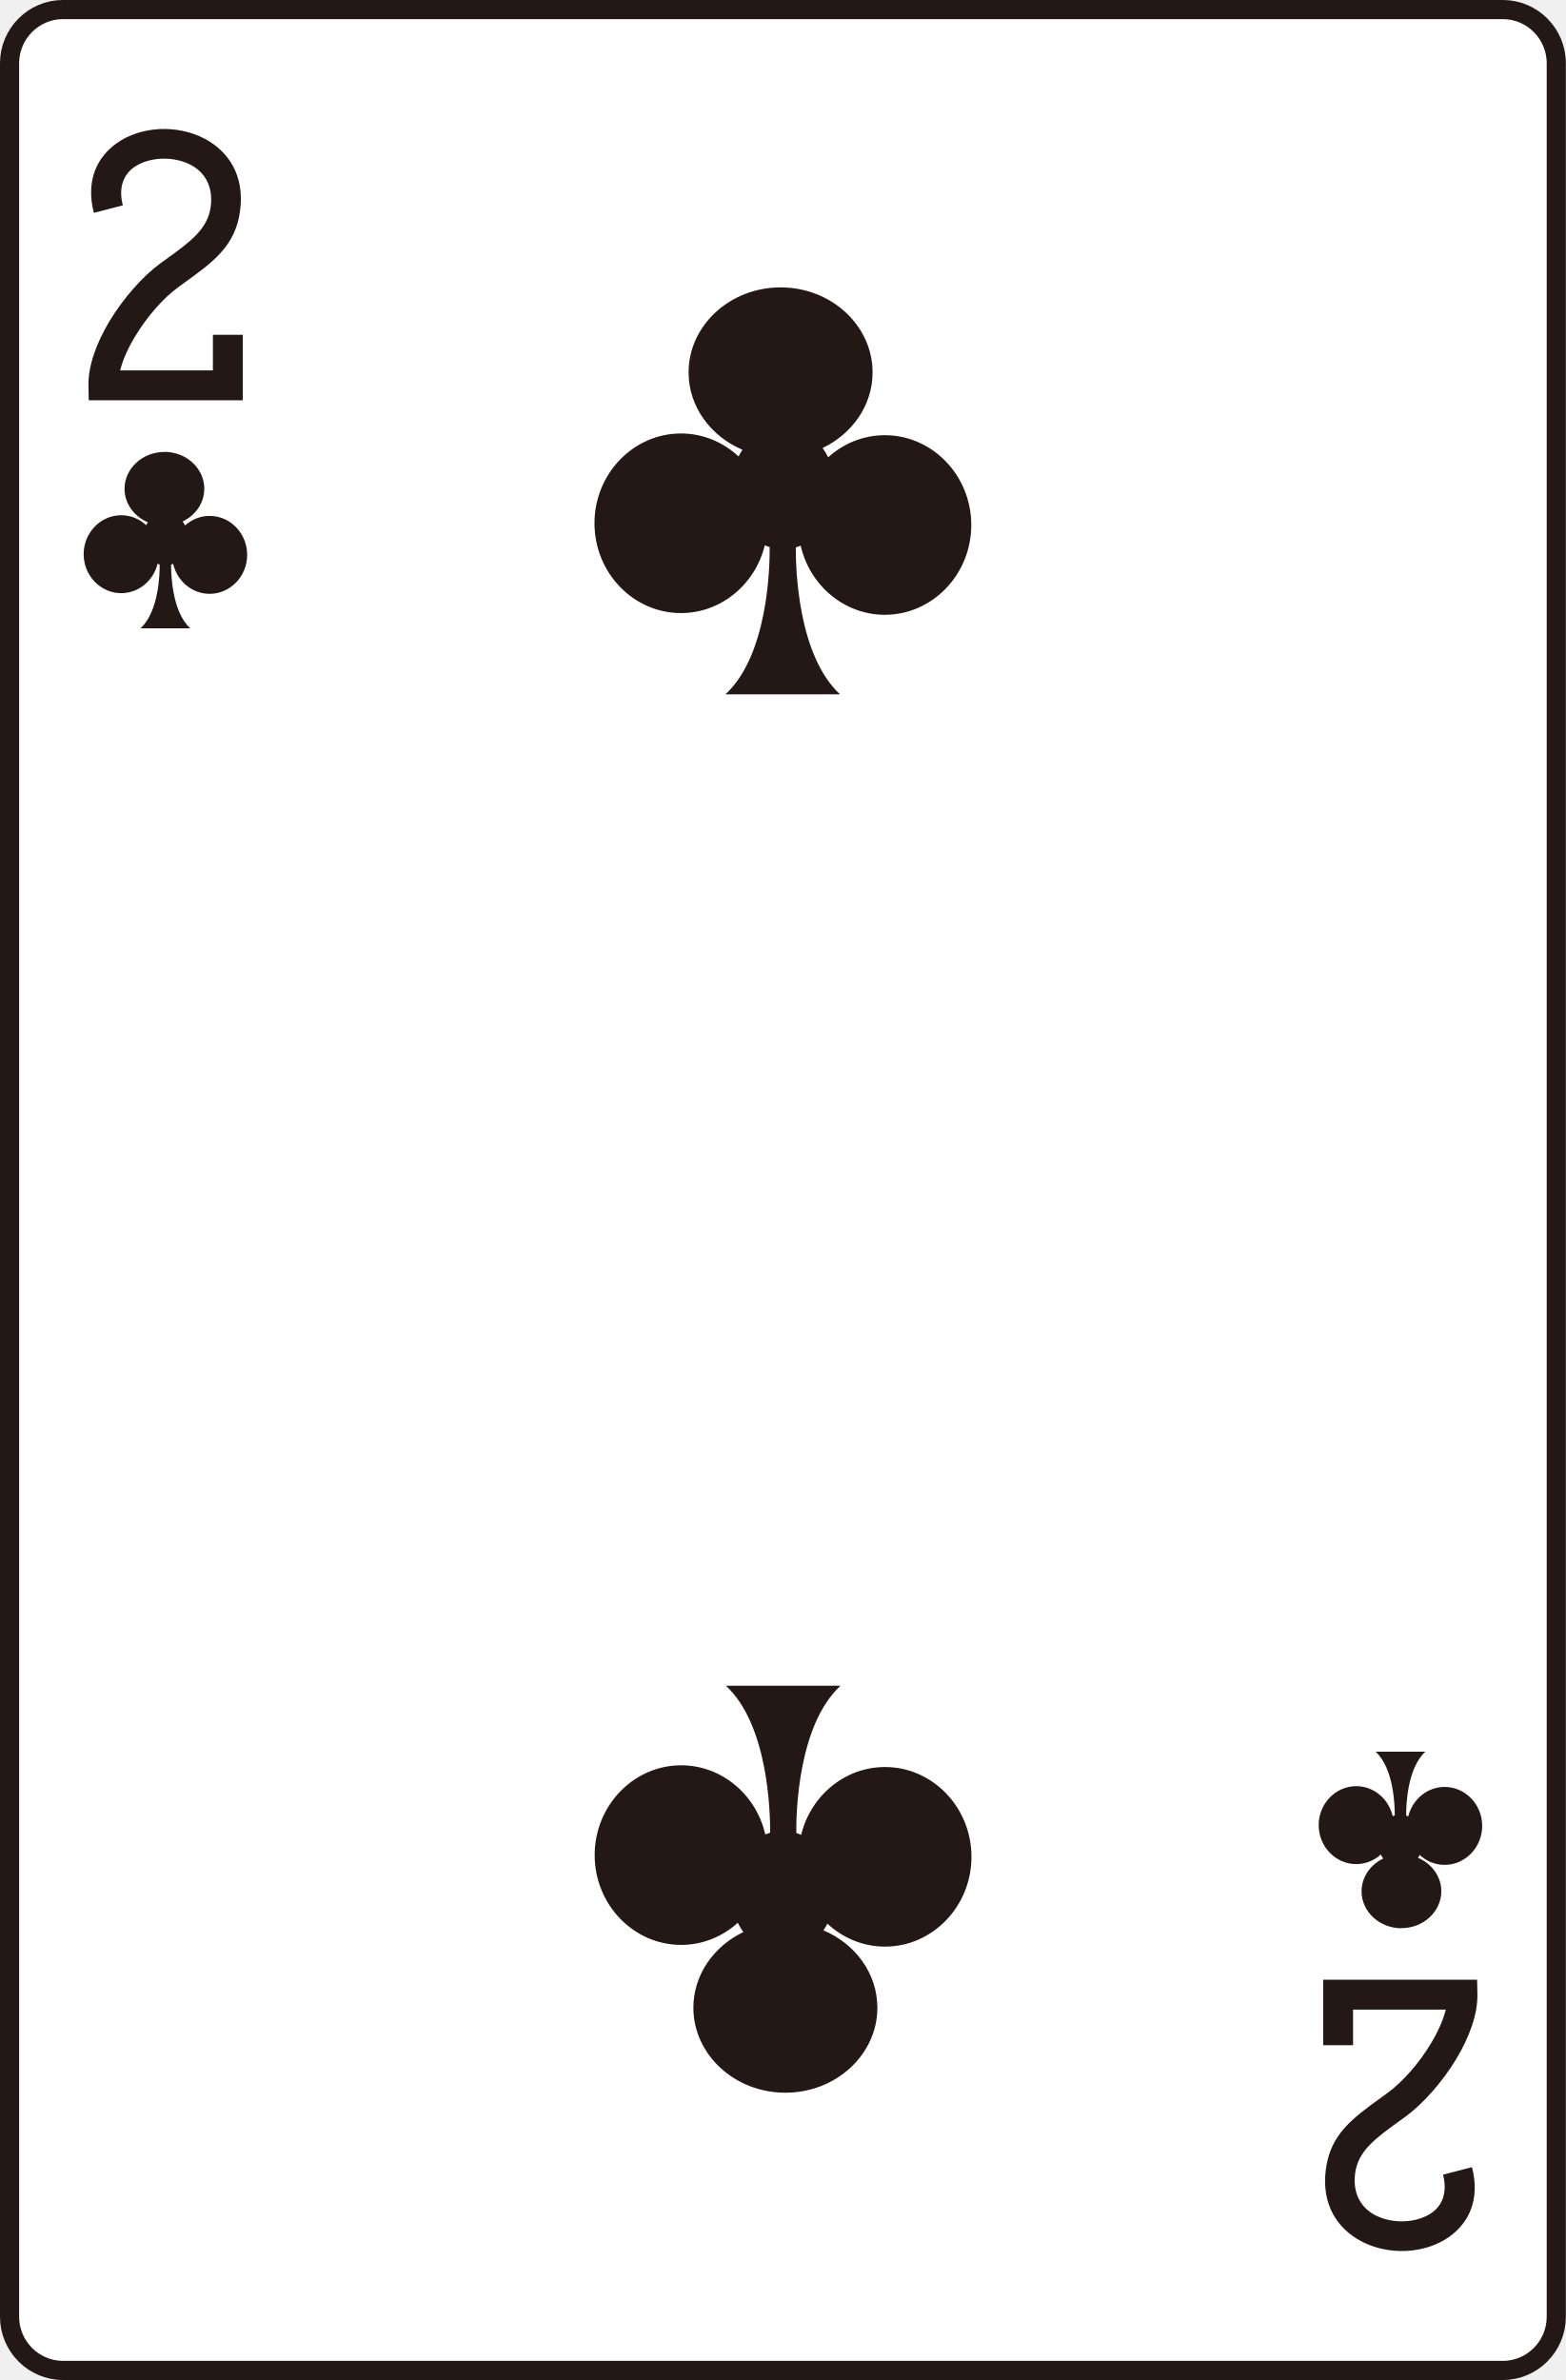
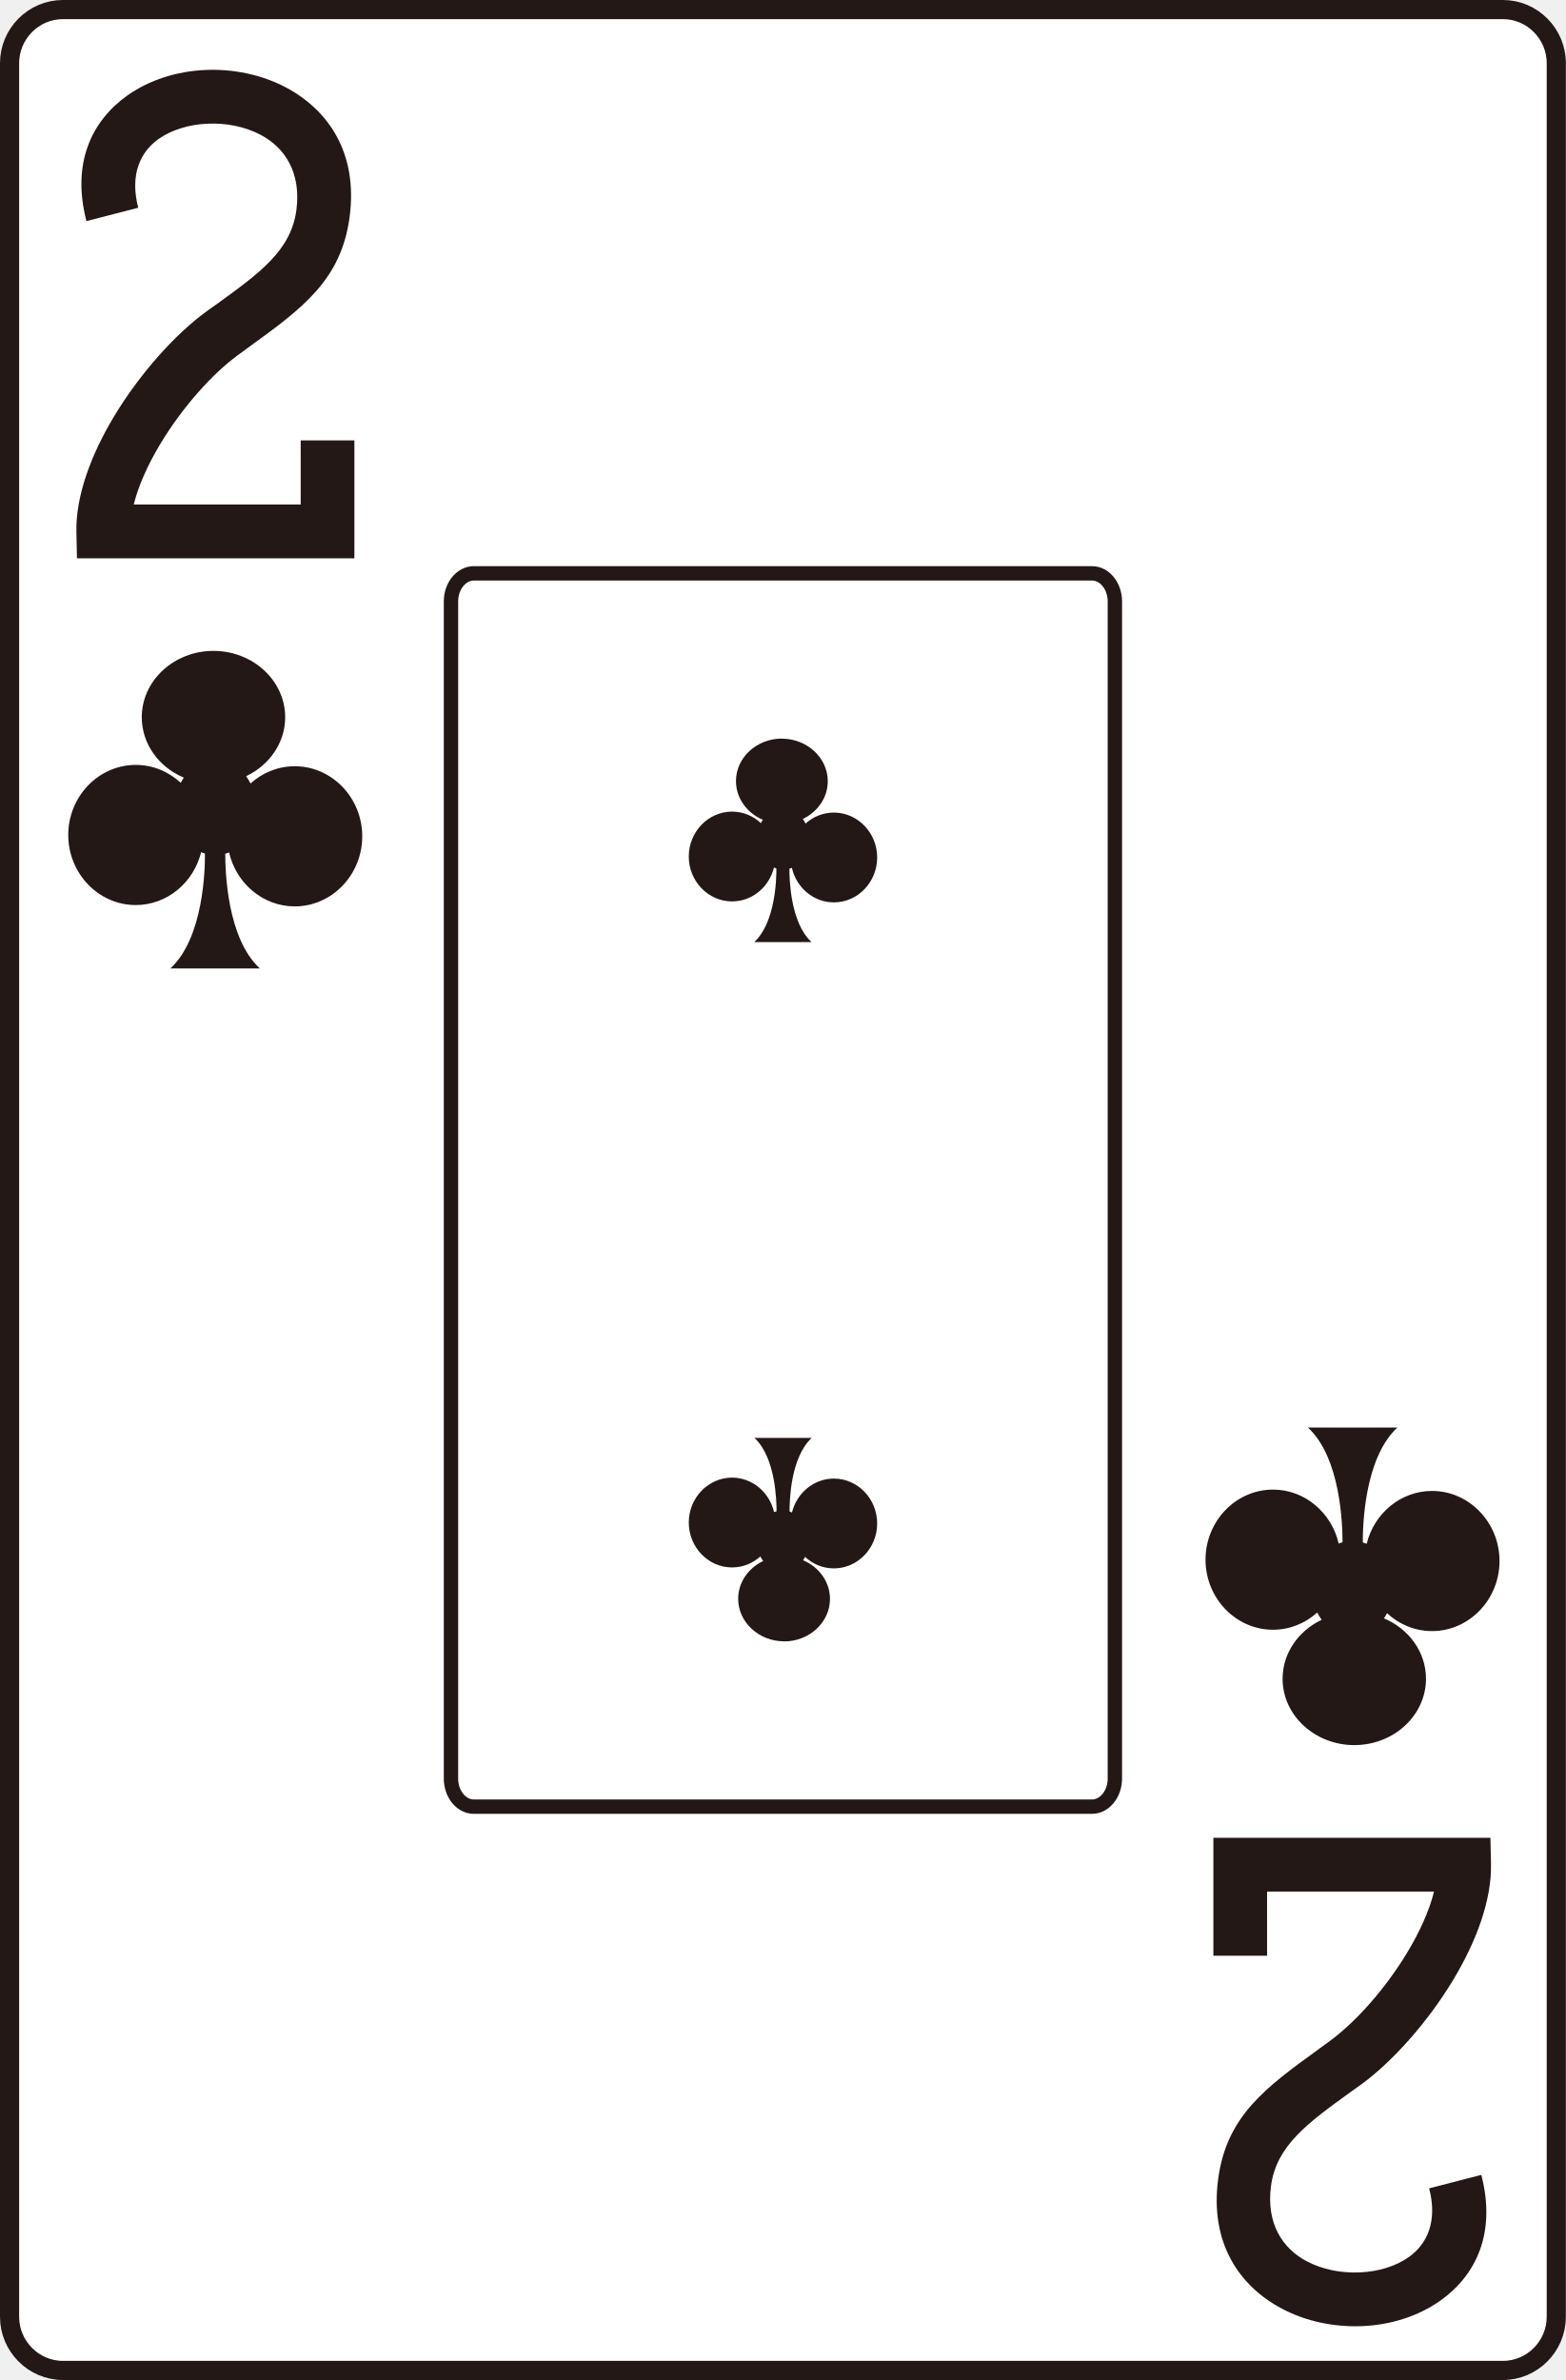
<svg xmlns="http://www.w3.org/2000/svg" id="_图层_2" data-name="图层 2" viewBox="0 0 163.57 248.61">
  <g id="_图层_1-2" data-name="图层 1">
-     <g>
-       <path d="m162.57,242.01c0,3.08-2.51,5.6-5.57,5.6H6.57c-3.06,0-5.57-2.52-5.57-5.6V6.6C1,3.52,3.51,1,6.57,1h150.43c3.06,0,5.57,2.52,5.57,5.6v235.41Z" style="fill: #fff; fill-rule: evenodd; stroke: #231815; stroke-miterlimit: 22.93; stroke-width: 2px;" />
-       <g>
-         <g>
-           <path d="m9.81,22.26c-.88-3.37.31-5.83,2.38-7.3,1.28-.91,2.88-1.4,4.51-1.48,1.6-.07,3.26.26,4.68,1.01,2.47,1.31,4.19,3.81,3.7,7.52-.49,3.67-2.75,5.31-5.87,7.56,0,0,0,0,0,0t0,0s0,0,0,0h0s0,0,0,0c-.04.03-.19.14-.59.43-1.52,1.1-3.26,3.05-4.53,5.18-.71,1.18-1.26,2.39-1.54,3.51h9.69v-3.72h3.12v6.84H9.27l-.03-1.53c-.04-2.09.86-4.49,2.18-6.7,1.49-2.48,3.55-4.78,5.37-6.1.63-.45,0,0,.6-.43,2.49-1.8,4.3-3.11,4.62-5.45.29-2.18-.67-3.63-2.07-4.37-.91-.48-2.01-.7-3.1-.65-1.06.05-2.07.35-2.84.89-1.07.76-1.66,2.09-1.17,3.98l-3.01.78Z" style="fill: #231815; stroke-width: 0px;" />
-           <path d="m17.18,47.2c2.29,0,4.16,1.73,4.16,3.85,0,1.49-.92,2.79-2.26,3.42.09.13.18.27.25.42.69-.62,1.59-1,2.57-1,2.16,0,3.92,1.83,3.92,4.07s-1.76,4.07-3.92,4.07c-1.85,0-3.4-1.34-3.81-3.13-.07.03-.15.06-.22.08,0,.98.09,4.89,2,6.65h-5.19c1.92-1.77,2.01-5.71,2-6.66-.08-.02-.15-.05-.22-.08-.43,1.76-1.97,3.07-3.8,3.07-2.16,0-3.92-1.83-3.92-4.07s1.76-4.07,3.92-4.07c1,0,1.92.39,2.61,1.04.05-.11.11-.21.18-.3-1.44-.61-2.44-1.95-2.44-3.5,0-2.12,1.87-3.85,4.16-3.85Z" style="fill: #231815; fill-rule: evenodd; stroke-width: 0px;" />
-         </g>
-         <g>
-           <path d="m153.76,226.36c.88,3.37-.31,5.83-2.37,7.29-1.28.91-2.88,1.4-4.51,1.48-1.6.07-3.26-.26-4.68-1.01-2.47-1.31-4.19-3.81-3.7-7.52.49-3.67,2.75-5.31,5.87-7.56,0,0,0,0,0,0h0s0,0,0,0c0,0,0,0,0,0,0,0,0,0,0,0,.04-.03.19-.14.59-.43,1.52-1.11,3.26-3.05,4.53-5.18.71-1.18,1.26-2.39,1.54-3.51h-9.69v3.72h-3.12v-6.84h16.08l.03,1.53c.04,2.09-.86,4.49-2.18,6.7-1.49,2.48-3.55,4.78-5.37,6.1-.63.46,0,0-.6.43-2.49,1.8-4.31,3.11-4.62,5.45-.29,2.18.67,3.63,2.07,4.37.91.48,2.01.7,3.1.65,1.06-.05,2.07-.35,2.84-.89,1.07-.76,1.66-2.09,1.17-3.98l3.01-.78Z" style="fill: #231815; stroke-width: 0px;" />
-           <path d="m146.39,201.42c-2.29,0-4.16-1.73-4.16-3.85,0-1.49.92-2.79,2.26-3.43-.09-.13-.18-.27-.25-.42-.69.62-1.59,1-2.57,1-2.16,0-3.92-1.83-3.92-4.07s1.76-4.07,3.92-4.07c1.85,0,3.4,1.34,3.81,3.13.07-.03.15-.06.22-.08,0-.98-.09-4.89-2-6.65h5.19c-1.92,1.77-2.01,5.71-2,6.67.08.02.15.05.22.08.43-1.76,1.97-3.07,3.8-3.07,2.16,0,3.92,1.83,3.92,4.07s-1.76,4.07-3.92,4.07c-1,0-1.92-.39-2.61-1.04-.05.11-.11.21-.18.3,1.44.61,2.44,1.95,2.44,3.5,0,2.12-1.87,3.85-4.16,3.85Z" style="fill: #231815; fill-rule: evenodd; stroke-width: 0px;" />
-         </g>
-         <path d="m81.55,30.02c5.29,0,9.6,3.99,9.6,8.88,0,3.44-2.13,6.42-5.22,7.9.22.3.41.62.58.97,1.59-1.44,3.66-2.31,5.92-2.31,4.97,0,9.03,4.21,9.03,9.38s-4.06,9.38-9.03,9.38c-4.26,0-7.85-3.09-8.79-7.22-.17.07-.34.13-.51.18-.01,2.25.22,11.27,4.62,15.35h-11.97c4.42-4.09,4.64-13.17,4.62-15.38-.17-.05-.34-.12-.51-.19-.99,4.06-4.54,7.08-8.76,7.08-4.97,0-9.03-4.21-9.03-9.38s4.06-9.38,9.03-9.38c2.31,0,4.42.91,6.02,2.4.12-.24.26-.48.41-.7-3.32-1.4-5.63-4.5-5.63-8.08,0-4.89,4.31-8.88,9.6-8.88h0Zm.48,188.58c-5.29,0-9.6-3.99-9.6-8.88,0-3.43,2.13-6.42,5.22-7.9-.22-.3-.41-.62-.58-.97-1.59,1.44-3.66,2.31-5.92,2.31-4.97,0-9.03-4.21-9.03-9.38s4.06-9.38,9.03-9.38c4.26,0,7.85,3.09,8.79,7.22.17-.07.34-.13.51-.18.01-2.25-.22-11.27-4.62-15.35h11.97c-4.42,4.09-4.64,13.17-4.62,15.38.17.06.34.12.51.19.99-4.06,4.54-7.08,8.76-7.08,4.97,0,9.03,4.21,9.03,9.38s-4.06,9.38-9.03,9.38c-2.31,0-4.42-.91-6.02-2.4-.12.24-.26.48-.41.7,3.32,1.4,5.63,4.5,5.63,8.08,0,4.89-4.31,8.88-9.6,8.88Z" style="fill: #231815; fill-rule: evenodd; stroke-width: 0px;" />
-       </g>
-     </g>
+     <path d="m1,6.6c0-3.08,2.51-5.6,5.57-5.6h150.43c3.06,0,5.57,2.52,5.57,5.6v235.41c0,3.08-2.51,5.6-5.57,5.6H6.57c-3.06,0-5.57-2.52-5.57-5.6V6.6Z" style="fill: #fff; fill-rule: evenodd; stroke: #231815; stroke-miterlimit: 22.93; stroke-width: 2px;" />
+     <path d="m154.74,227.19c1.58,6.07-.56,10.49-4.28,13.13-2.3,1.63-5.19,2.53-8.12,2.66-2.89.13-5.88-.47-8.43-1.82-4.45-2.36-7.55-6.86-6.66-13.54.88-6.6,4.96-9.56,10.56-13.61,0,0,0,0,0,0t0,0s0,0,0,0h0s0-.01.01-.01c.08-.06.35-.26,1.05-.77,2.74-1.99,5.86-5.5,8.16-9.32,1.27-2.12,2.27-4.31,2.77-6.32h-17.44s0,6.7,0,6.7h-5.61v-12.32h28.94s.06,2.75.06,2.75c.08,3.77-1.54,8.08-3.92,12.05-2.68,4.46-6.38,8.6-9.67,10.99-1.13.82-.01,0-1.08.77-4.48,3.24-7.75,5.6-8.31,9.81-.52,3.93,1.21,6.53,3.72,7.86,1.64.87,3.62,1.26,5.58,1.17,1.91-.09,3.73-.63,5.11-1.61,1.92-1.37,3-3.75,2.11-7.17l5.42-1.4Z" style="fill: #231815; stroke-width: 0px;" />
+     <path d="m141.47,182.29c-4.12,0-7.49-3.11-7.49-6.93,0-2.68,1.66-5.01,4.08-6.16-.17-.23-.32-.49-.46-.76-1.24,1.12-2.86,1.8-4.62,1.8-3.88,0-7.05-3.29-7.05-7.32,0-4.03,3.17-7.32,7.05-7.32,3.32,0,6.12,2.41,6.86,5.64.13-.06.26-.1.4-.14,0-1.76-.17-8.8-3.61-11.98h9.34c-3.45,3.19-3.62,10.27-3.61,12,.14.04.27.09.4.15.77-3.17,3.55-5.53,6.83-5.53,3.88,0,7.05,3.29,7.05,7.32,0,4.03-3.17,7.32-7.05,7.32-1.8,0-3.45-.71-4.7-1.87-.1.19-.2.37-.32.54,2.59,1.09,4.39,3.51,4.39,6.31,0,3.82-3.36,6.93-7.49,6.93Z" style="fill: #231815; fill-rule: evenodd; stroke-width: 0px;" />
+     <path d="m81.67,77.16c2.64,0,4.8,2,4.8,4.44,0,1.72-1.06,3.21-2.61,3.95.11.15.21.31.29.48.79-.72,1.83-1.15,2.96-1.15,2.49,0,4.52,2.11,4.52,4.69s-2.03,4.69-4.52,4.69c-2.13,0-3.92-1.54-4.39-3.61-.08.04-.17.07-.26.09,0,1.13.11,5.64,2.31,7.67h-5.98c2.21-2.05,2.32-6.58,2.31-7.69-.09-.03-.17-.06-.25-.1-.5,2.03-2.27,3.54-4.38,3.54-2.49,0-4.52-2.11-4.52-4.69,0-2.58,2.03-4.69,4.52-4.69,1.15,0,2.21.45,3.01,1.2.06-.12.13-.24.21-.35-1.66-.7-2.81-2.25-2.81-4.04,0-2.45,2.16-4.44,4.8-4.44h0Zm.24,94.29c-2.64,0-4.8-2-4.8-4.44,0-1.72,1.06-3.21,2.61-3.95-.11-.15-.21-.31-.29-.48-.79.72-1.83,1.15-2.96,1.15-2.49,0-4.52-2.11-4.52-4.69s2.03-4.69,4.52-4.69c2.13,0,3.92,1.55,4.39,3.61.08-.04.17-.07.26-.09,0-1.13-.11-5.64-2.31-7.67h5.98c-2.21,2.05-2.32,6.58-2.31,7.69.09.03.17.06.25.1.5-2.03,2.27-3.54,4.38-3.54,2.49,0,4.52,2.11,4.52,4.69,0,2.58-2.03,4.69-4.52,4.69-1.15,0-2.21-.45-3.01-1.2-.06.12-.13.24-.21.35,1.66.7,2.81,2.25,2.81,4.04,0,2.45-2.16,4.44-4.8,4.44Z" style="fill: #231815; fill-rule: evenodd; stroke-width: 0px;" />
+     <path d="m47.11,62.82c0-1.61,1.08-2.93,2.39-2.93h64.57c1.32,0,2.39,1.32,2.39,2.93v122.97c0,1.61-1.08,2.93-2.39,2.93H49.5c-1.32,0-2.39-1.32-2.39-2.93V62.82Z" style="fill: none; fill-rule: evenodd; stroke: #231815; stroke-miterlimit: 22.93; stroke-width: 1.5px;" />
+     <path d="m9.03,23.1c-1.58-6.07.56-10.49,4.28-13.13,2.3-1.63,5.19-2.53,8.12-2.66,2.89-.13,5.88.47,8.43,1.82,4.45,2.36,7.55,6.86,6.66,13.54-.88,6.6-4.96,9.56-10.56,13.61,0,0,0,0,0,0t0,0s0,0,0,0h0s0,.01-.01.01c-.08.06-.35.26-1.05.77-2.74,1.99-5.86,5.5-8.16,9.32-1.27,2.12-2.27,4.31-2.77,6.32h17.44s0-6.7,0-6.7h5.61v12.32H8.04s-.06-2.75-.06-2.75c-.08-3.77,1.54-8.08,3.92-12.05,2.68-4.46,6.38-8.6,9.67-10.99,1.13-.82.01,0,1.08-.77,4.48-3.24,7.75-5.6,8.31-9.81.52-3.93-1.21-6.53-3.72-7.86-1.64-.87-3.62-1.26-5.58-1.17-1.91.09-3.73.63-5.11,1.61-1.92,1.37-3,3.75-2.11,7.17l-5.42,1.4Z" style="fill: #231815; stroke-width: 0px;" />
+     <path d="m22.3,67.99c4.12,0,7.49,3.11,7.49,6.93,0,2.68-1.66,5.01-4.08,6.16.17.23.32.49.46.76,1.24-1.12,2.86-1.8,4.62-1.8,3.88,0,7.05,3.29,7.05,7.32,0,4.03-3.17,7.32-7.05,7.32-3.32,0-6.12-2.41-6.86-5.64-.13.06-.26.1-.4.14,0,1.76.17,8.8,3.61,11.98h-9.34c3.45-3.19,3.62-10.27,3.61-12-.14-.04-.27-.09-.4-.15-.77,3.17-3.55,5.53-6.83,5.53-3.88,0-7.05-3.29-7.05-7.32,0-4.03,3.17-7.32,7.05-7.32,1.8,0,3.45.71,4.7,1.87.1-.19.2-.37.32-.54-2.59-1.09-4.39-3.51-4.39-6.31,0-3.82,3.36-6.93,7.49-6.93Z" style="fill: #231815; fill-rule: evenodd; stroke-width: 0px;" />
  </g>
</svg>
